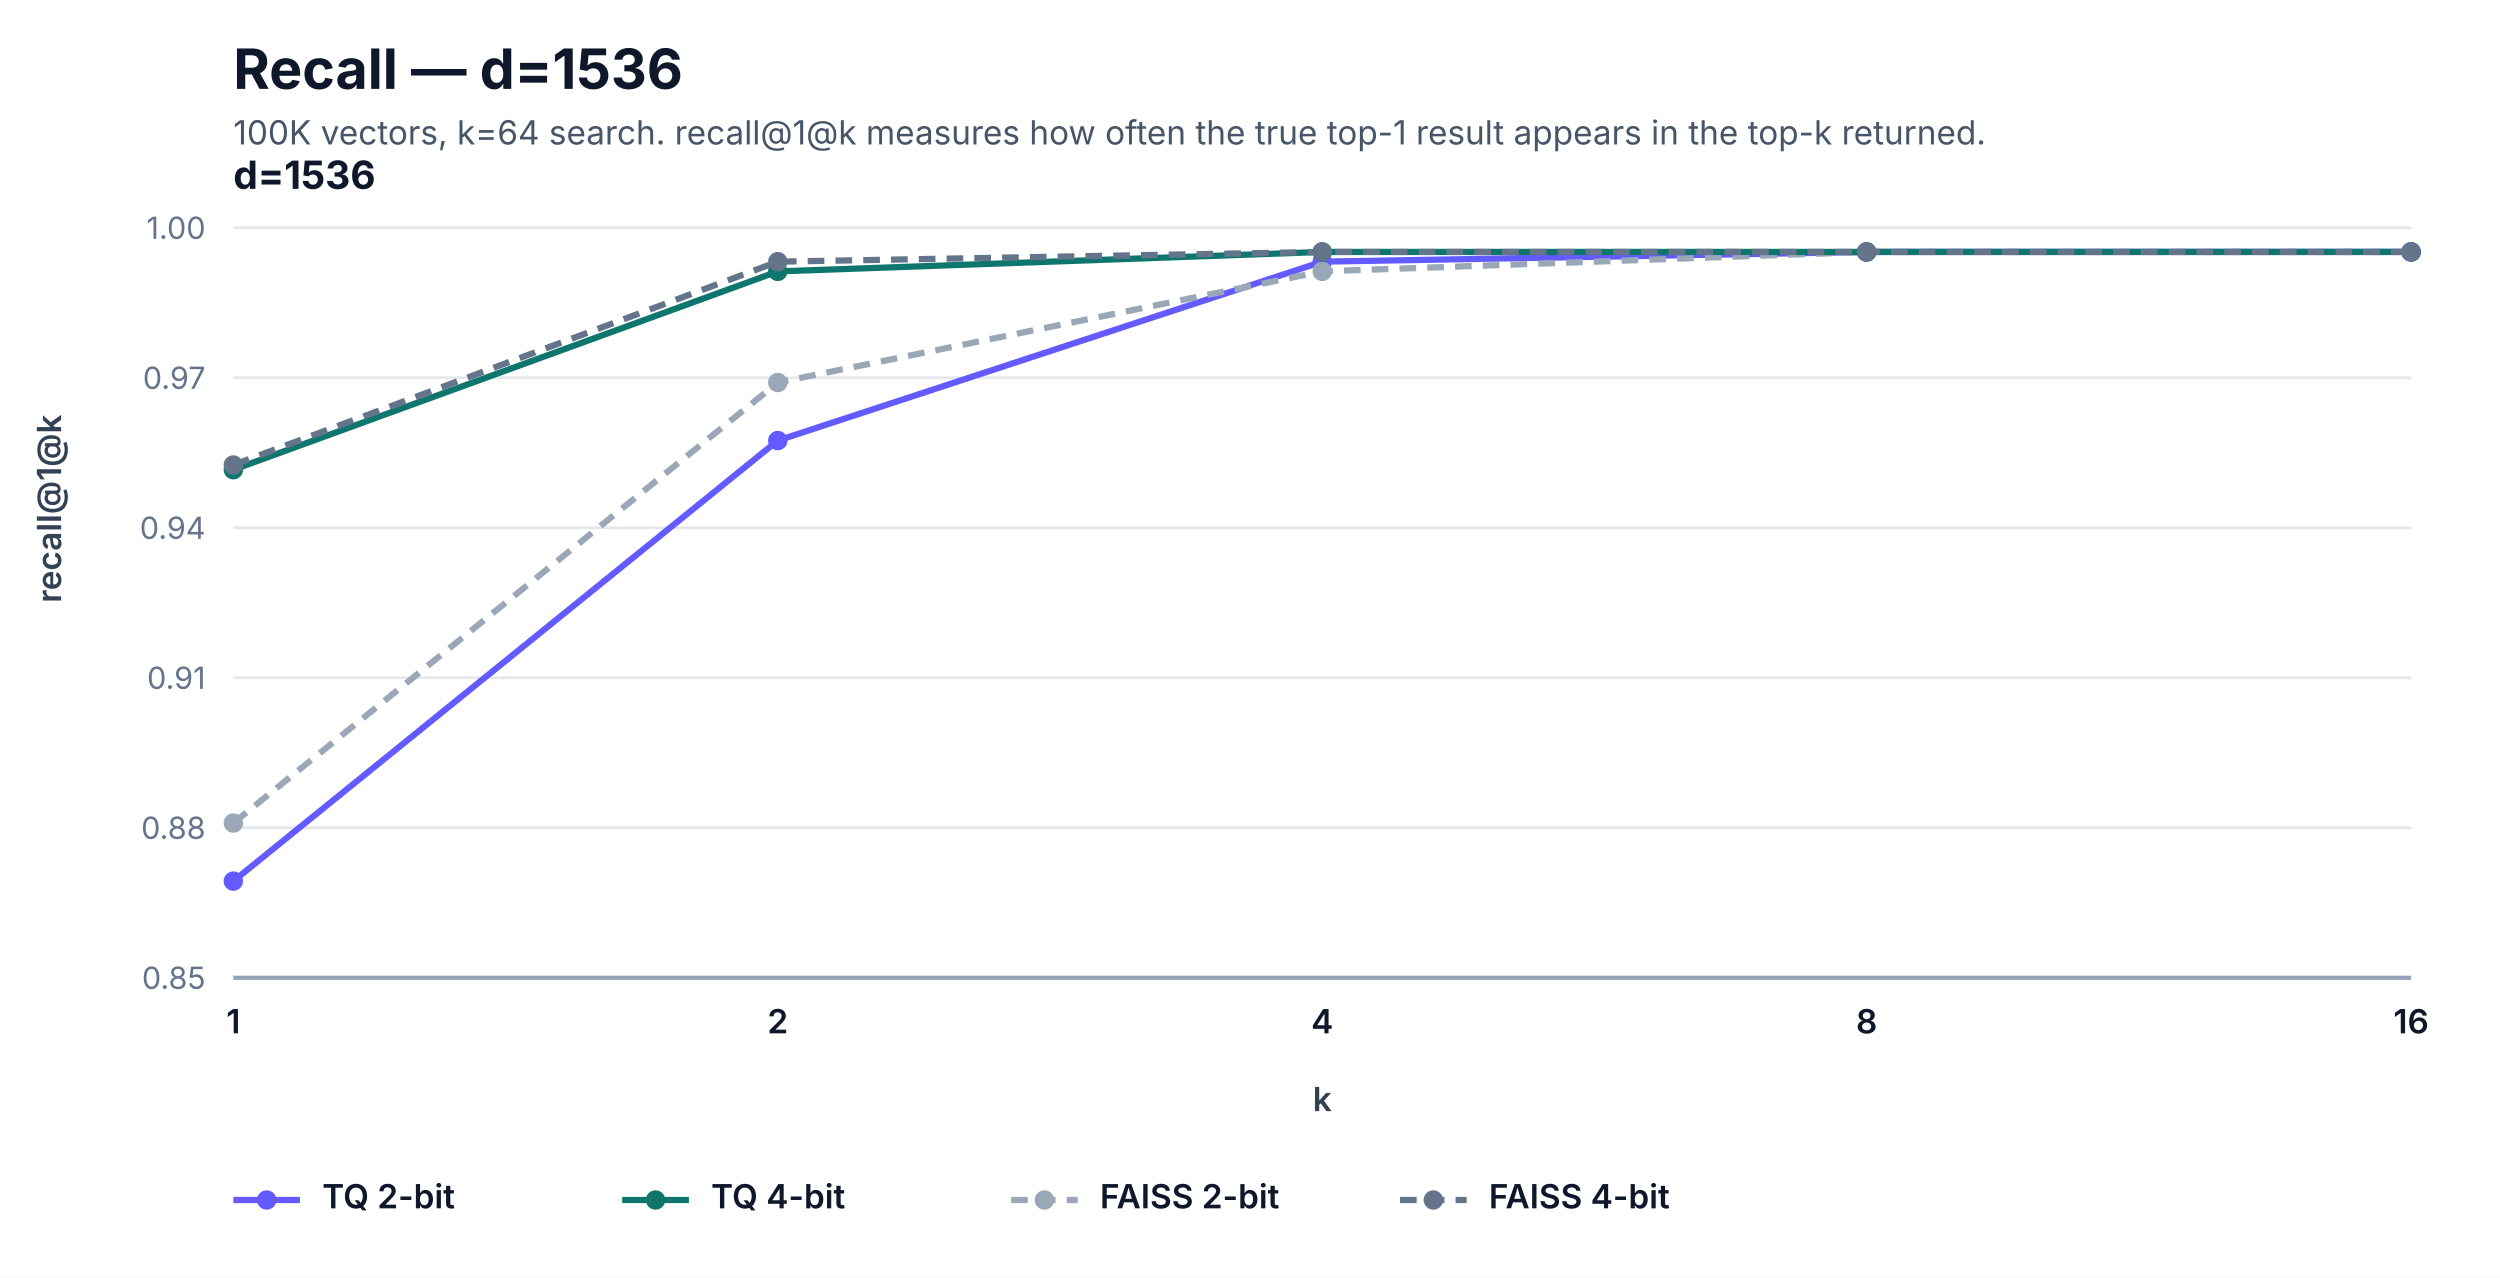
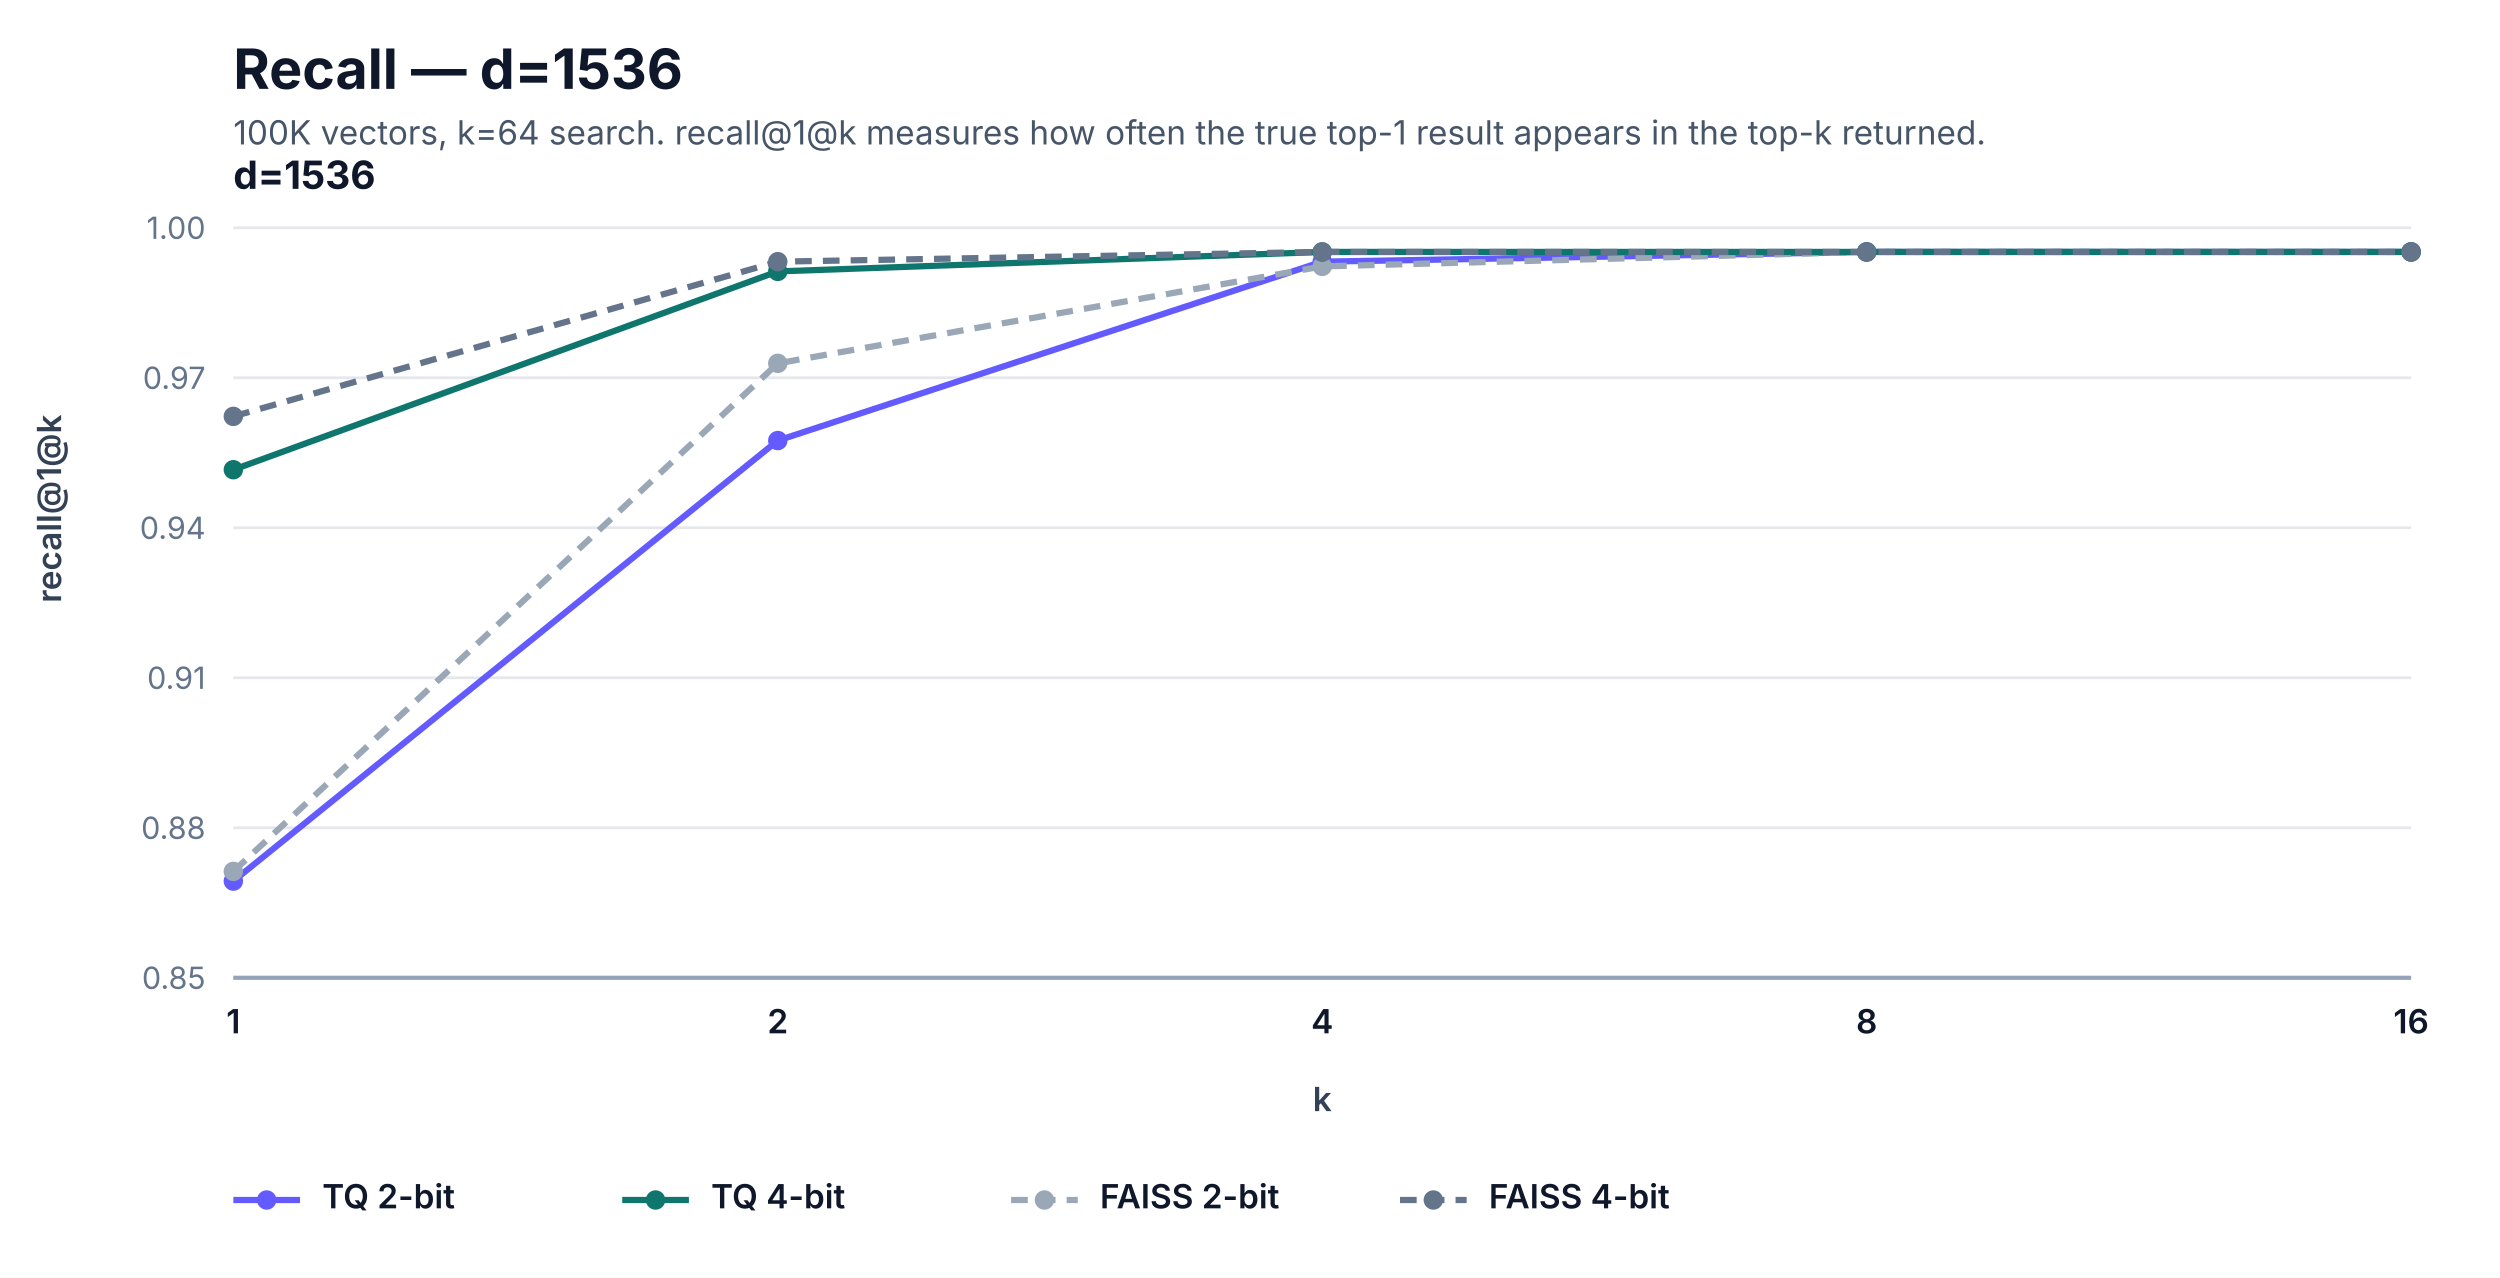
<svg xmlns="http://www.w3.org/2000/svg" width="900" height="460" viewBox="0 0 900 460" role="img" aria-label="Recall — d=1536">
  <style>
  .title { font: 700 20px -apple-system, BlinkMacSystemFont, "Segoe UI", sans-serif; fill: #0f172a; }
  .subtitle { font: 400 12px -apple-system, BlinkMacSystemFont, "Segoe UI", sans-serif; fill: #475569; }
  .panel { font: 700 14px -apple-system, BlinkMacSystemFont, "Segoe UI", sans-serif; fill: #0f172a; }
  .label { font: 600 12px -apple-system, BlinkMacSystemFont, "Segoe UI", sans-serif; fill: #0f172a; }
  .secondary { font: 400 11px -apple-system, BlinkMacSystemFont, "Segoe UI", sans-serif; fill: #475569; }
  .tick { font: 400 11px -apple-system, BlinkMacSystemFont, "Segoe UI", sans-serif; fill: #64748b; }
  .value { font: 700 11px -apple-system, BlinkMacSystemFont, "Segoe UI", sans-serif; fill: #0f172a; }
  .value-accent { font: 700 11px -apple-system, BlinkMacSystemFont, "Segoe UI", sans-serif; fill: #4338ca; }
  .axis { font: 600 12px -apple-system, BlinkMacSystemFont, "Segoe UI", sans-serif; fill: #334155; }
  .legend { font: 600 12px -apple-system, BlinkMacSystemFont, "Segoe UI", sans-serif; fill: #0f172a; }
</style>
  <rect width="100%" height="100%" fill="#ffffff" />
  <text x="84" y="32" class="title">Recall — d=1536</text>
  <text x="84" y="52" class="subtitle">100K vectors, k=64 search. recall@1@k measures how often the true top-1 result appears in the top-k returned.</text>
  <line x1="84" y1="352.0" x2="868" y2="352.0" stroke="#e5e7eb" stroke-width="1" />
  <text x="74" y="356.0" text-anchor="end" class="tick">0.85</text>
  <line x1="84" y1="298.0" x2="868" y2="298.0" stroke="#e5e7eb" stroke-width="1" />
  <text x="74" y="302.0" text-anchor="end" class="tick">0.88</text>
  <line x1="84" y1="244.0" x2="868" y2="244.0" stroke="#e5e7eb" stroke-width="1" />
  <text x="74" y="248.0" text-anchor="end" class="tick">0.91</text>
  <line x1="84" y1="190.0" x2="868" y2="190.0" stroke="#e5e7eb" stroke-width="1" />
  <text x="74" y="194.0" text-anchor="end" class="tick">0.94</text>
  <line x1="84" y1="136.0" x2="868" y2="136.0" stroke="#e5e7eb" stroke-width="1" />
  <text x="74" y="140.0" text-anchor="end" class="tick">0.97</text>
  <line x1="84" y1="82.0" x2="868" y2="82.0" stroke="#e5e7eb" stroke-width="1" />
  <text x="74" y="86.0" text-anchor="end" class="tick">1.00</text>
  <line x1="84" y1="352.0" x2="868" y2="352.0" stroke="#94a3b8" stroke-width="1.5" />
  <text x="84" y="68" class="panel">d=1536</text>
  <text x="84.0" y="372" text-anchor="middle" class="label">1</text>
  <text x="280.0" y="372" text-anchor="middle" class="label">2</text>
  <text x="476.0" y="372" text-anchor="middle" class="label">4</text>
  <text x="672.0" y="372" text-anchor="middle" class="label">8</text>
  <text x="868.0" y="372" text-anchor="middle" class="label">16</text>
  <path d="M 84.0,317.2 L 280.0,158.6 L 476.0,94.2 L 672.0,90.7 L 868.0,90.7" fill="none" stroke="#635bff" stroke-width="2.25" />
  <circle cx="84.0" cy="317.2" r="3.5" fill="#635bff" />
  <circle cx="280.0" cy="158.6" r="3.5" fill="#635bff" />
  <circle cx="476.0" cy="94.2" r="3.5" fill="#635bff" />
  <circle cx="672.0" cy="90.7" r="3.5" fill="#635bff" />
  <circle cx="868.0" cy="90.7" r="3.5" fill="#635bff" />
-   <path d="M 84.0,296.3 L 280.0,137.7 L 476.0,97.7 L 672.0,90.7 L 868.0,90.7" fill="none" stroke="#9aa7b6" stroke-width="2.25" stroke-dasharray="6 4" />
-   <circle cx="84.0" cy="296.3" r="3.5" fill="#9aa7b6" />
-   <circle cx="280.0" cy="137.7" r="3.5" fill="#9aa7b6" />
-   <circle cx="476.0" cy="97.7" r="3.5" fill="#9aa7b6" />
+   <path d="M 84.0,313.7 L 280.0,130.8 L 476.0,95.9 L 672.0,90.7 L 868.0,90.7" fill="none" stroke="#9aa7b6" stroke-width="2.25" stroke-dasharray="6 4" />
+   <circle cx="84.0" cy="313.7" r="3.5" fill="#9aa7b6" />
+   <circle cx="280.0" cy="130.8" r="3.5" fill="#9aa7b6" />
+   <circle cx="476.0" cy="95.9" r="3.5" fill="#9aa7b6" />
  <circle cx="672.0" cy="90.7" r="3.5" fill="#9aa7b6" />
  <circle cx="868.0" cy="90.7" r="3.5" fill="#9aa7b6" />
  <path d="M 84.0,169.1 L 280.0,97.7 L 476.0,90.7 L 672.0,90.7 L 868.0,90.7" fill="none" stroke="#0f766e" stroke-width="2.25" />
  <circle cx="84.0" cy="169.1" r="3.5" fill="#0f766e" />
  <circle cx="280.0" cy="97.7" r="3.5" fill="#0f766e" />
  <circle cx="476.0" cy="90.7" r="3.5" fill="#0f766e" />
  <circle cx="672.0" cy="90.7" r="3.5" fill="#0f766e" />
  <circle cx="868.0" cy="90.7" r="3.5" fill="#0f766e" />
-   <path d="M 84.0,167.4 L 280.0,94.2 L 476.0,90.7 L 672.0,90.7 L 868.0,90.7" fill="none" stroke="#64748b" stroke-width="2.25" stroke-dasharray="6 4" />
-   <circle cx="84.0" cy="167.4" r="3.5" fill="#64748b" />
+   <path d="M 84.0,149.9 L 280.0,94.2 L 476.0,90.7 L 672.0,90.7 L 868.0,90.7" fill="none" stroke="#64748b" stroke-width="2.25" stroke-dasharray="6 4" />
+   <circle cx="84.0" cy="149.9" r="3.5" fill="#64748b" />
  <circle cx="280.0" cy="94.2" r="3.5" fill="#64748b" />
  <circle cx="476.0" cy="90.7" r="3.5" fill="#64748b" />
  <circle cx="672.0" cy="90.7" r="3.5" fill="#64748b" />
  <circle cx="868.0" cy="90.7" r="3.5" fill="#64748b" />
  <text x="22" y="217.0" transform="rotate(-90, 22, 217.0)" class="axis">recall@1@k</text>
  <text x="476.0" y="400" text-anchor="middle" class="axis">k</text>
  <line x1="84" y1="432" x2="108" y2="432" stroke="#635bff" stroke-width="2.25" />
  <circle cx="96" cy="432" r="3.5" fill="#635bff" />
  <text x="116" y="435" class="legend">TQ 2-bit</text>
  <line x1="224" y1="432" x2="248" y2="432" stroke="#0f766e" stroke-width="2.25" />
  <circle cx="236" cy="432" r="3.5" fill="#0f766e" />
  <text x="256" y="435" class="legend">TQ 4-bit</text>
  <line x1="364" y1="432" x2="388" y2="432" stroke="#9aa7b6" stroke-width="2.25" stroke-dasharray="6 4" />
  <circle cx="376" cy="432" r="3.5" fill="#9aa7b6" />
  <text x="396" y="435" class="legend">FAISS 2-bit</text>
  <line x1="504" y1="432" x2="528" y2="432" stroke="#64748b" stroke-width="2.25" stroke-dasharray="6 4" />
  <circle cx="516" cy="432" r="3.5" fill="#64748b" />
  <text x="536" y="435" class="legend">FAISS 4-bit</text>
</svg>
